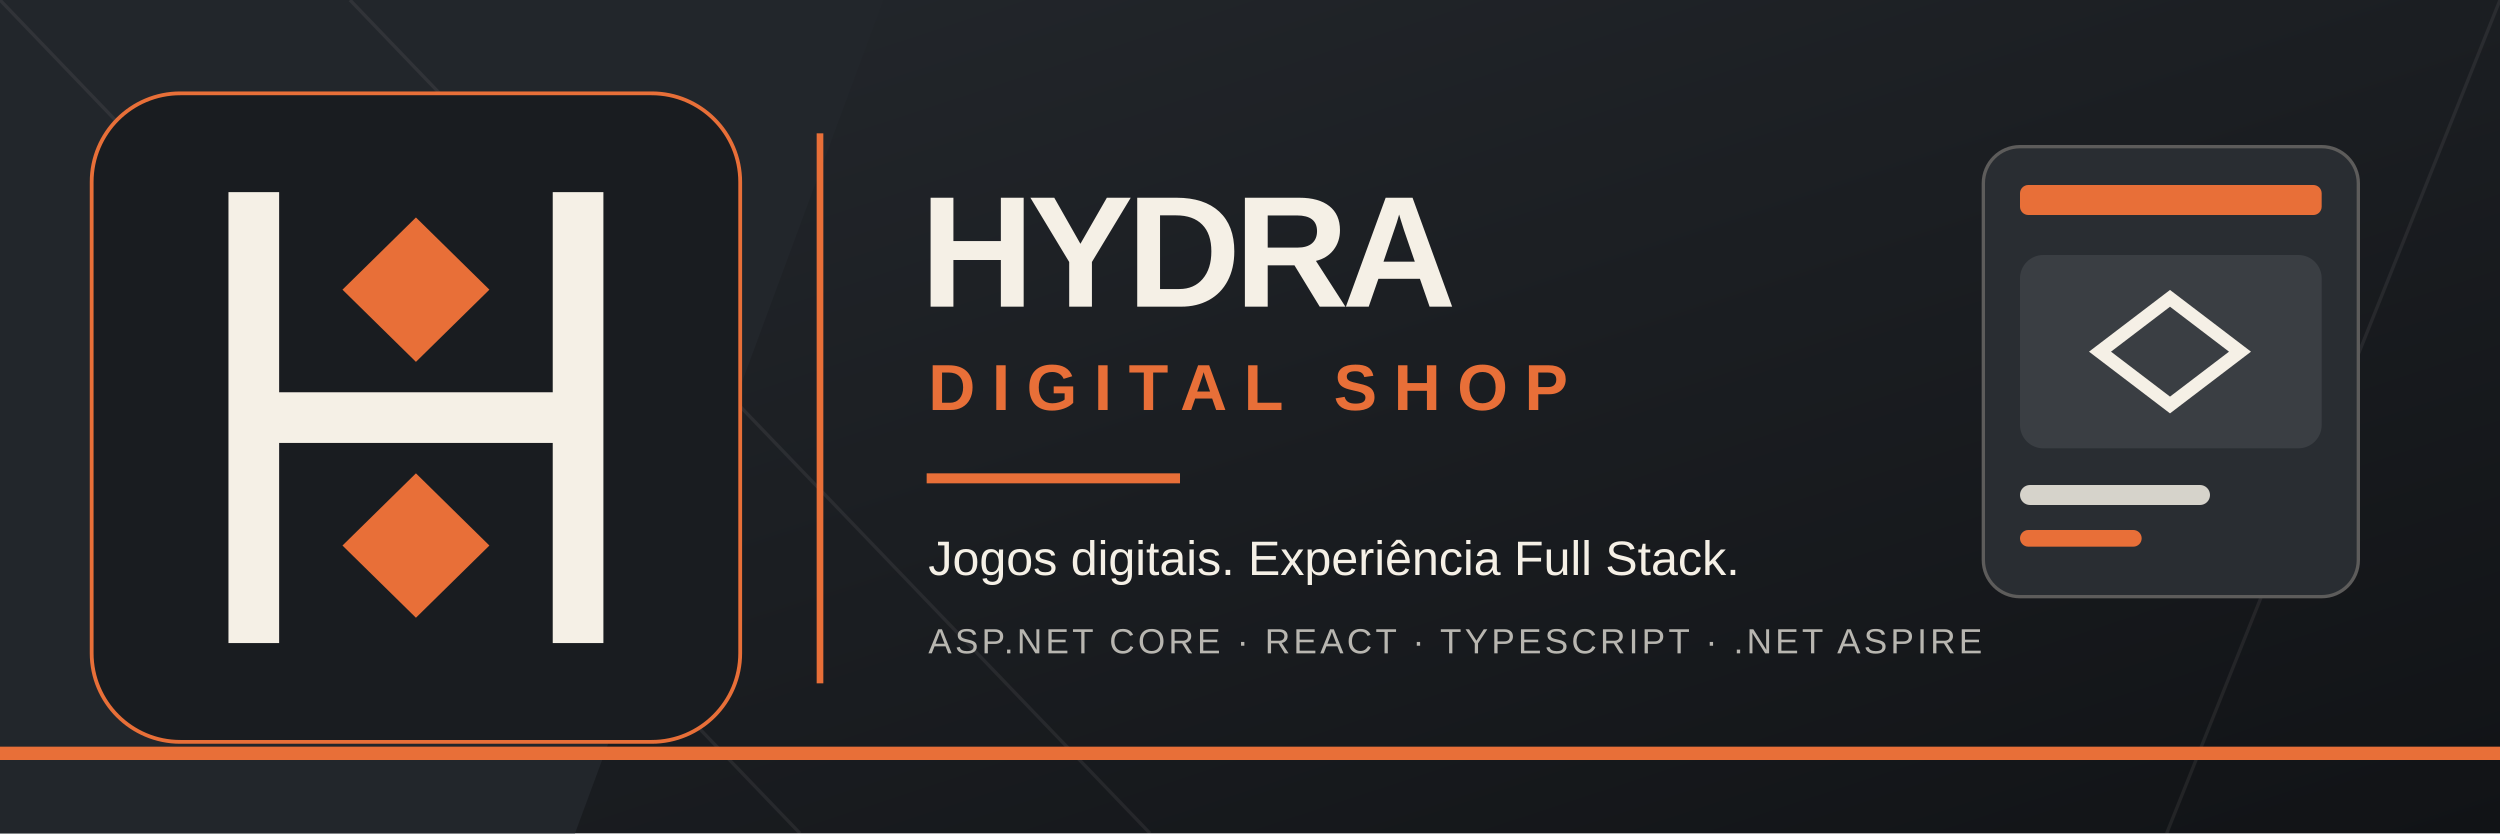
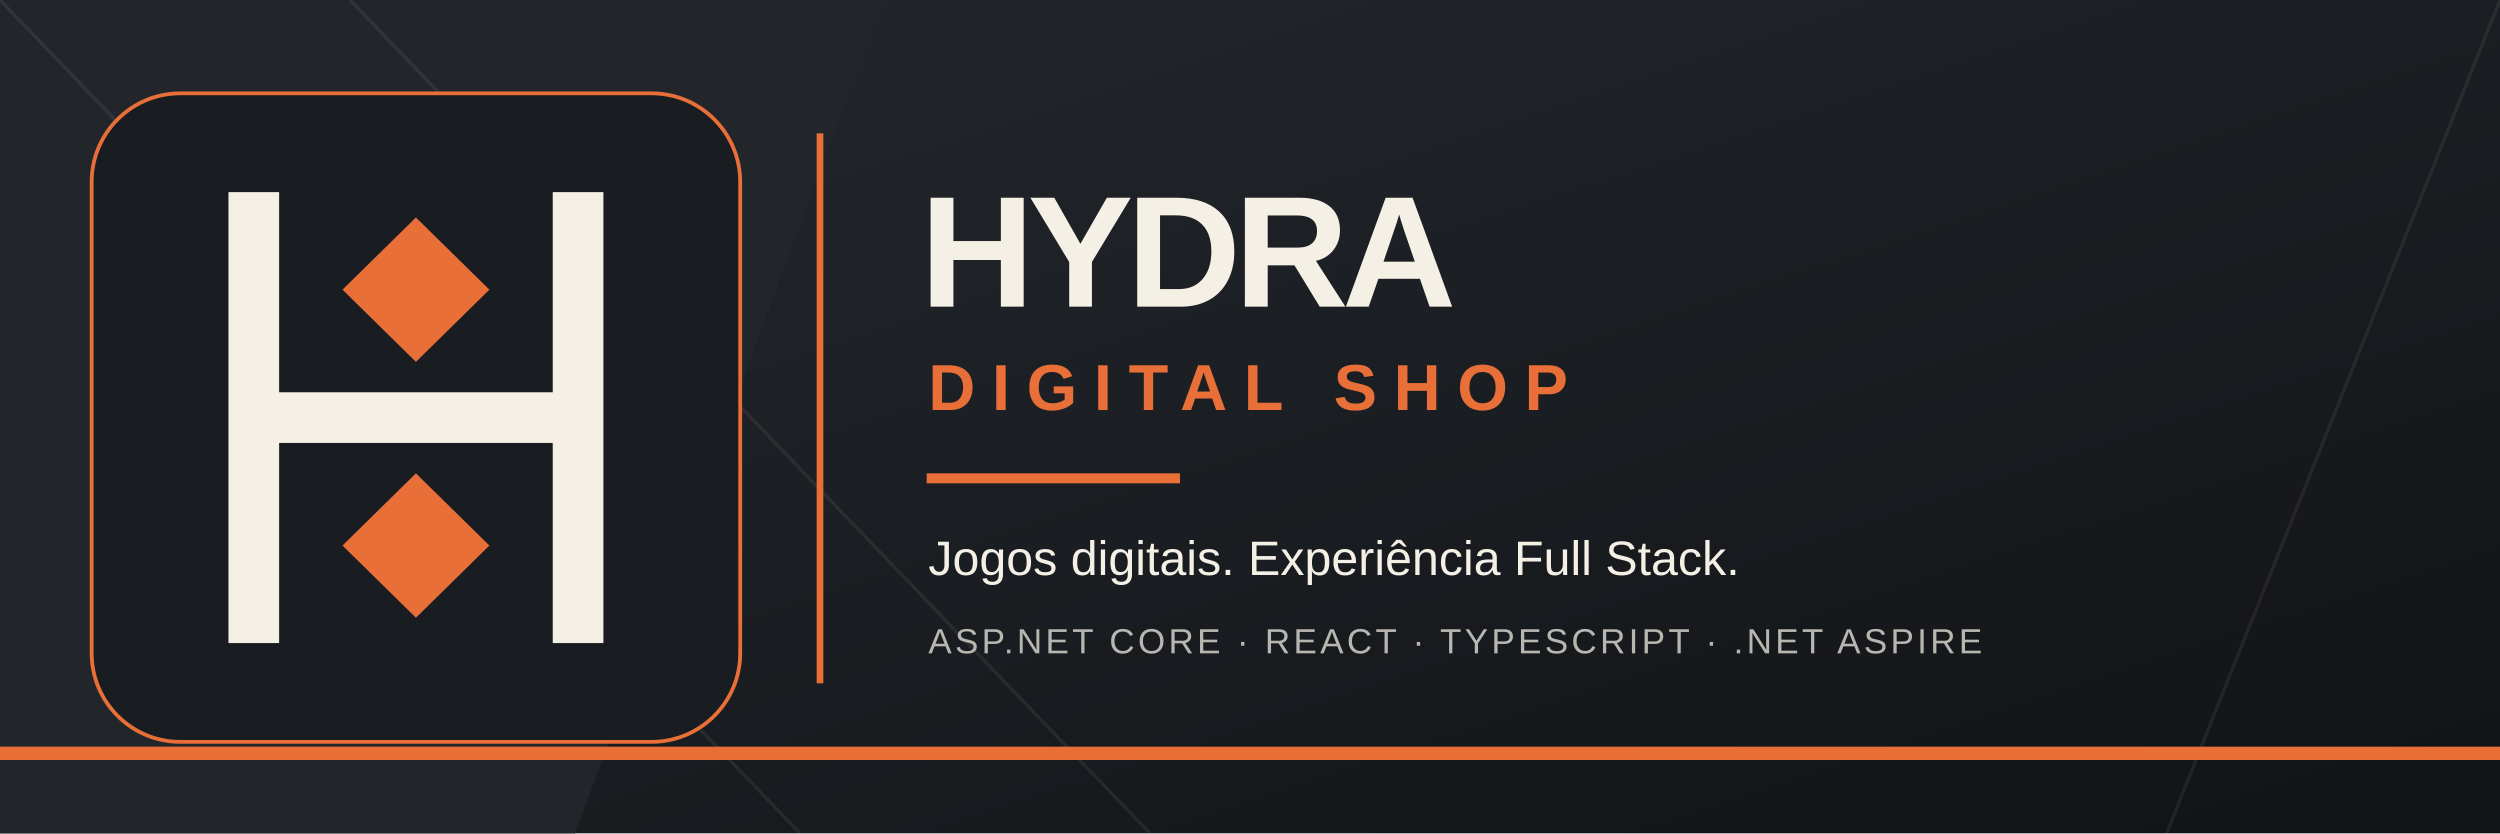
<svg xmlns="http://www.w3.org/2000/svg" width="1500" height="500" viewBox="0 0 1500 500" role="img" aria-labelledby="title desc">
  <defs>
    <linearGradient id="bg" x1="0" y1="0" x2="1" y2="1">
      <stop stop-color="#25292E" />
      <stop offset="1" stop-color="#111316" />
    </linearGradient>
  </defs>
  <rect width="1500" height="500" fill="url(#bg)" />
  <path d="M0 0H530L345 500H0Z" fill="#22262B" />
  <path d="M0 0L480 500M210 0L690 500M1500 0L1300 500" stroke="#F5F0E6" stroke-opacity=".07" stroke-width="2" />
  <path d="M0 452H1500" stroke="#E86F38" stroke-width="8" />
  <g transform="translate(55 56) scale(.76)">
    <rect width="512" height="512" rx="70" fill="#191C20" stroke="#E86F38" stroke-width="3" />
    <path d="M128 98V414M384 98V414M128 256H384" fill="none" stroke="#F5F0E6" stroke-width="40" stroke-linecap="square" />
-     <path d="M256 98L314 155L256 212L198 155Z" fill="#E86F38" />
-     <path d="M256 300L314 357L256 414L198 357Z" fill="#E86F38" />
+     <path d="M256 98L314 155L256 212L198 155Z M256 300L314 357L256 414L198 357Z" fill="#E86F38" />
  </g>
  <path d="M492 80V410" stroke="#E86F38" stroke-width="4" />
  <text x="552" y="184" fill="#F5F0E6" font-family="Arial,Helvetica,sans-serif" font-size="95" font-weight="800" letter-spacing="-4">HYDRA</text>
  <text x="557" y="246" fill="#E86F38" font-family="Arial,Helvetica,sans-serif" font-size="39" font-weight="700" letter-spacing="10">DIGITAL SHOP</text>
  <path d="M556 287H708" stroke="#E86F38" stroke-width="6" />
  <text x="557" y="345" fill="#F5F0E6" font-family="Arial,Helvetica,sans-serif" font-size="29">Jogos digitais. Experiência Full Stack.</text>
  <text x="557" y="392" fill="#B8B6B0" font-family="Arial,Helvetica,sans-serif" font-size="21" letter-spacing="2">ASP.NET CORE · REACT · TYPESCRIPT · .NET ASPIRE</text>
-   <g transform="translate(1190 88)">
-     <rect width="225" height="270" rx="22" fill="#292D32" stroke="#5D5C5B" stroke-width="2" />
-     <rect x="22" y="23" width="181" height="18" rx="5" fill="#E86F38" />
-     <rect x="22" y="65" width="181" height="116" rx="14" fill="#3A3E43" />
-     <path d="M112 91L154 123L112 155L70 123Z" fill="none" stroke="#F5F0E6" stroke-width="8" />
-     <rect x="22" y="203" width="114" height="12" rx="6" fill="#F5F0E6" opacity=".85" />
-     <rect x="22" y="230" width="73" height="10" rx="5" fill="#E86F38" />
-   </g>
</svg>
